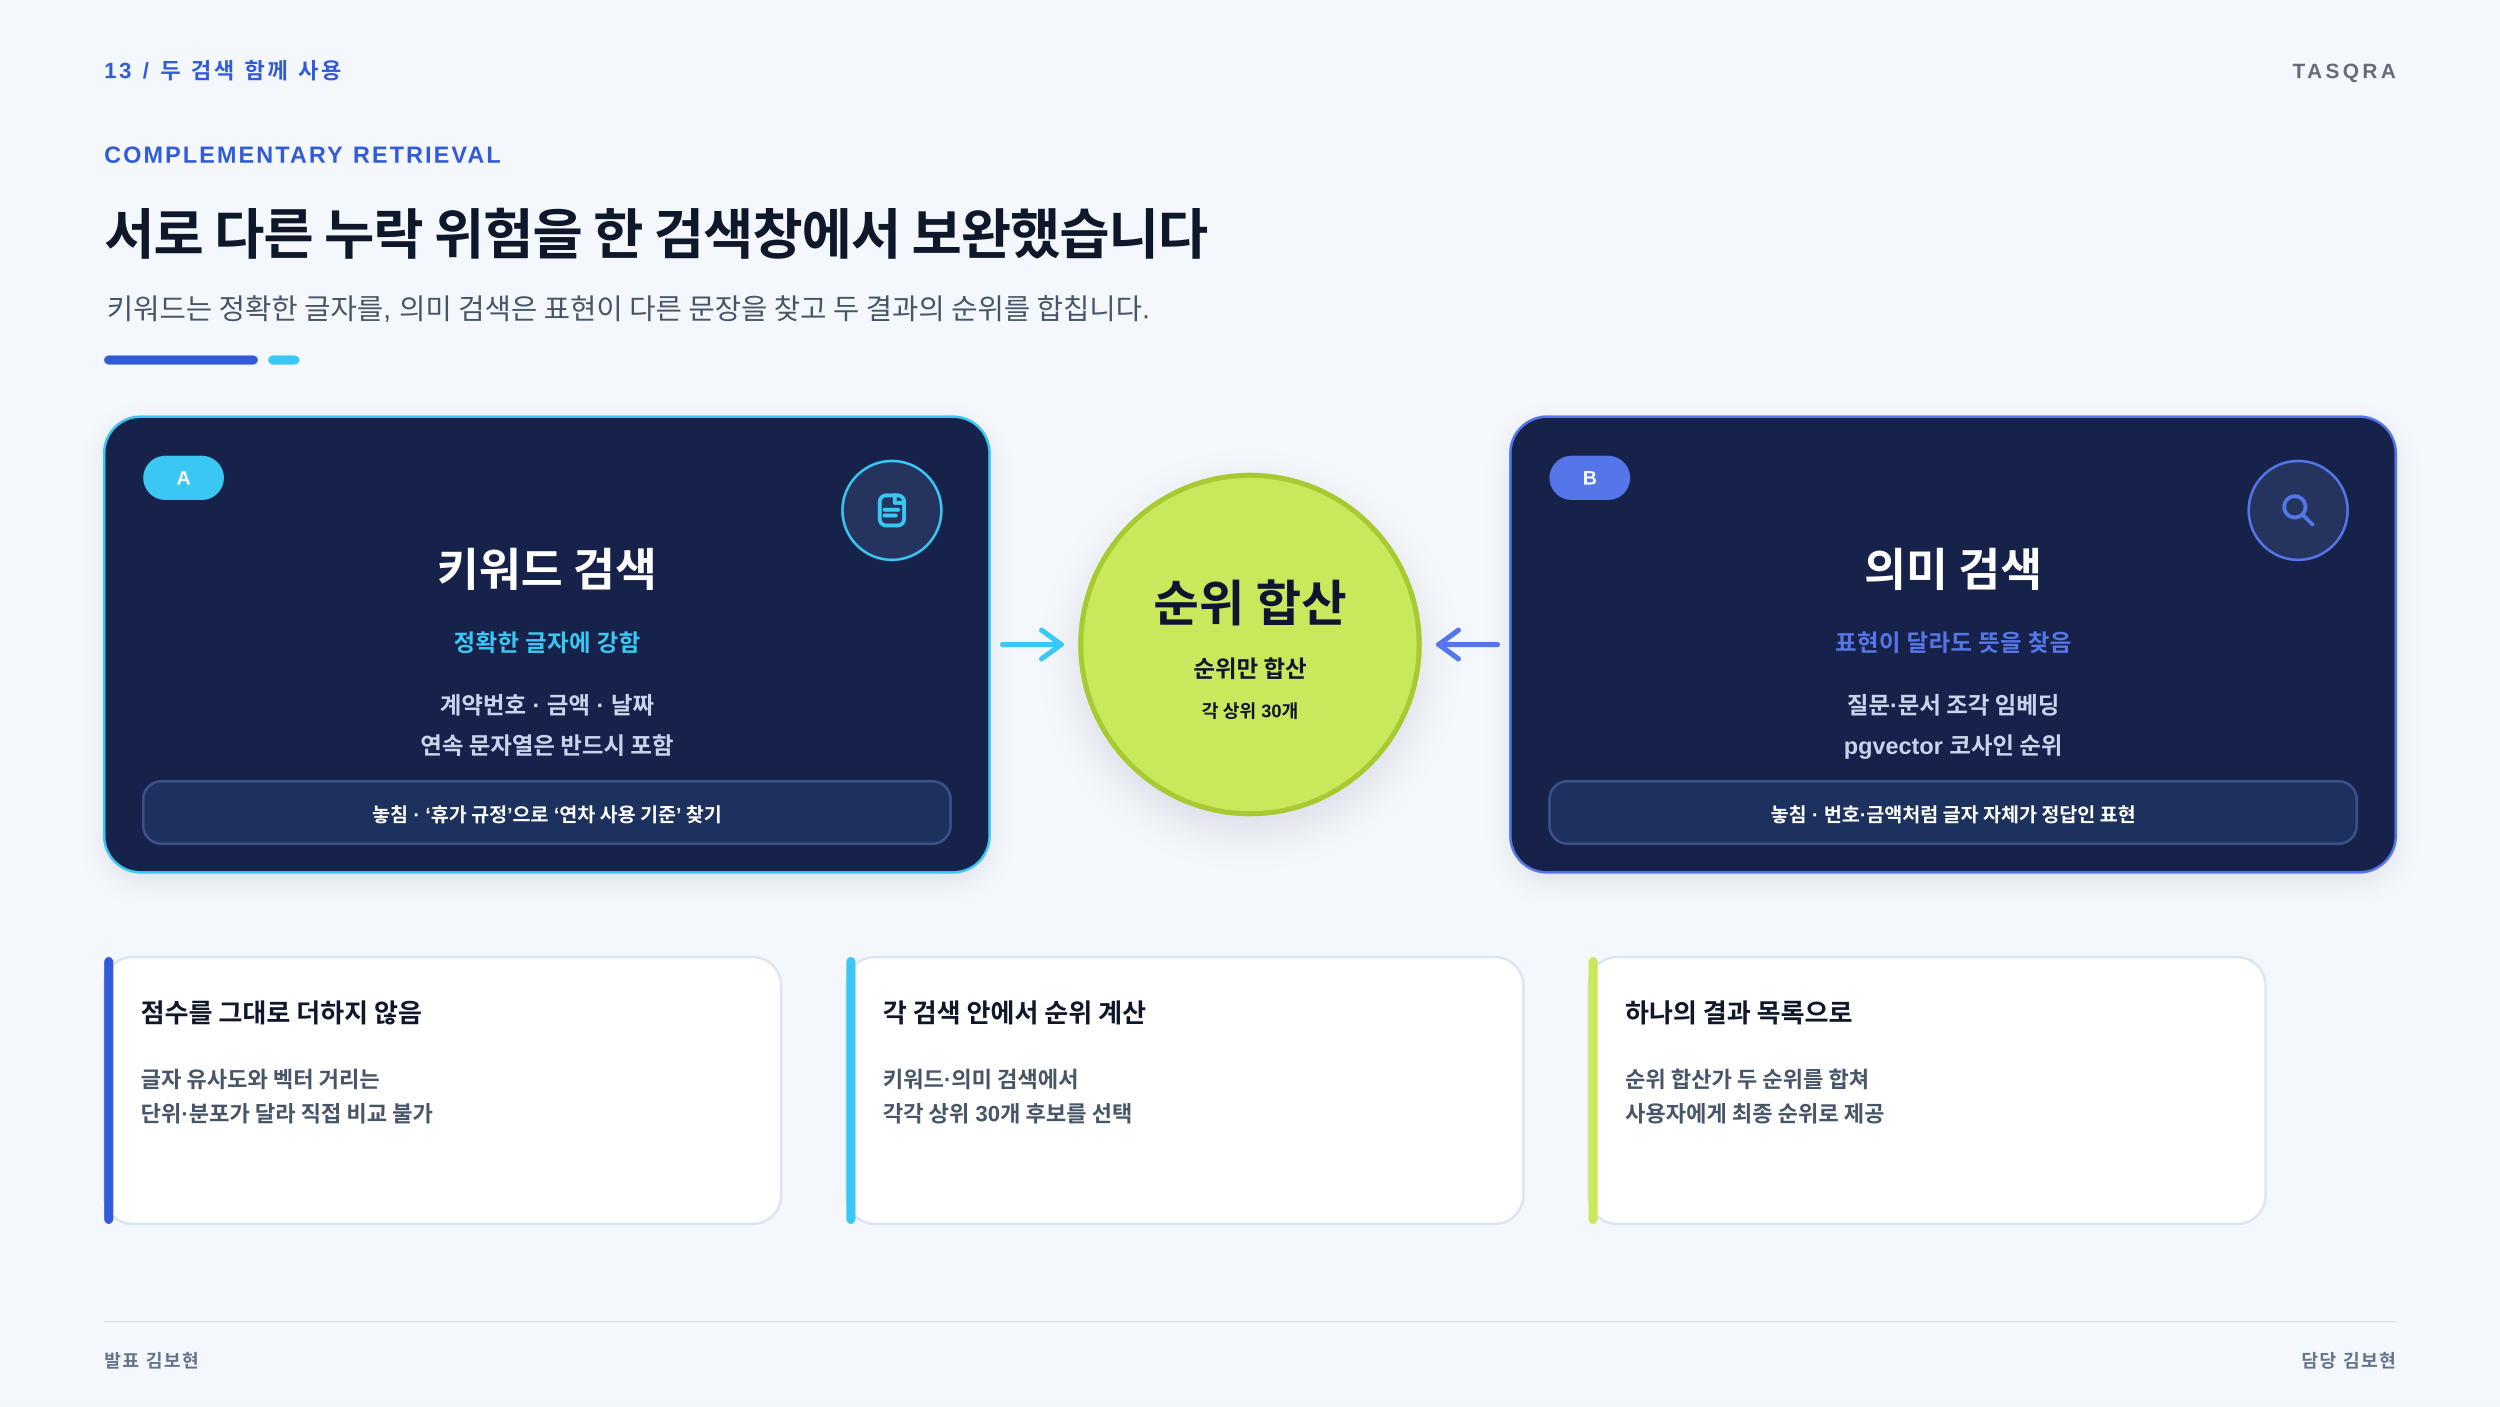
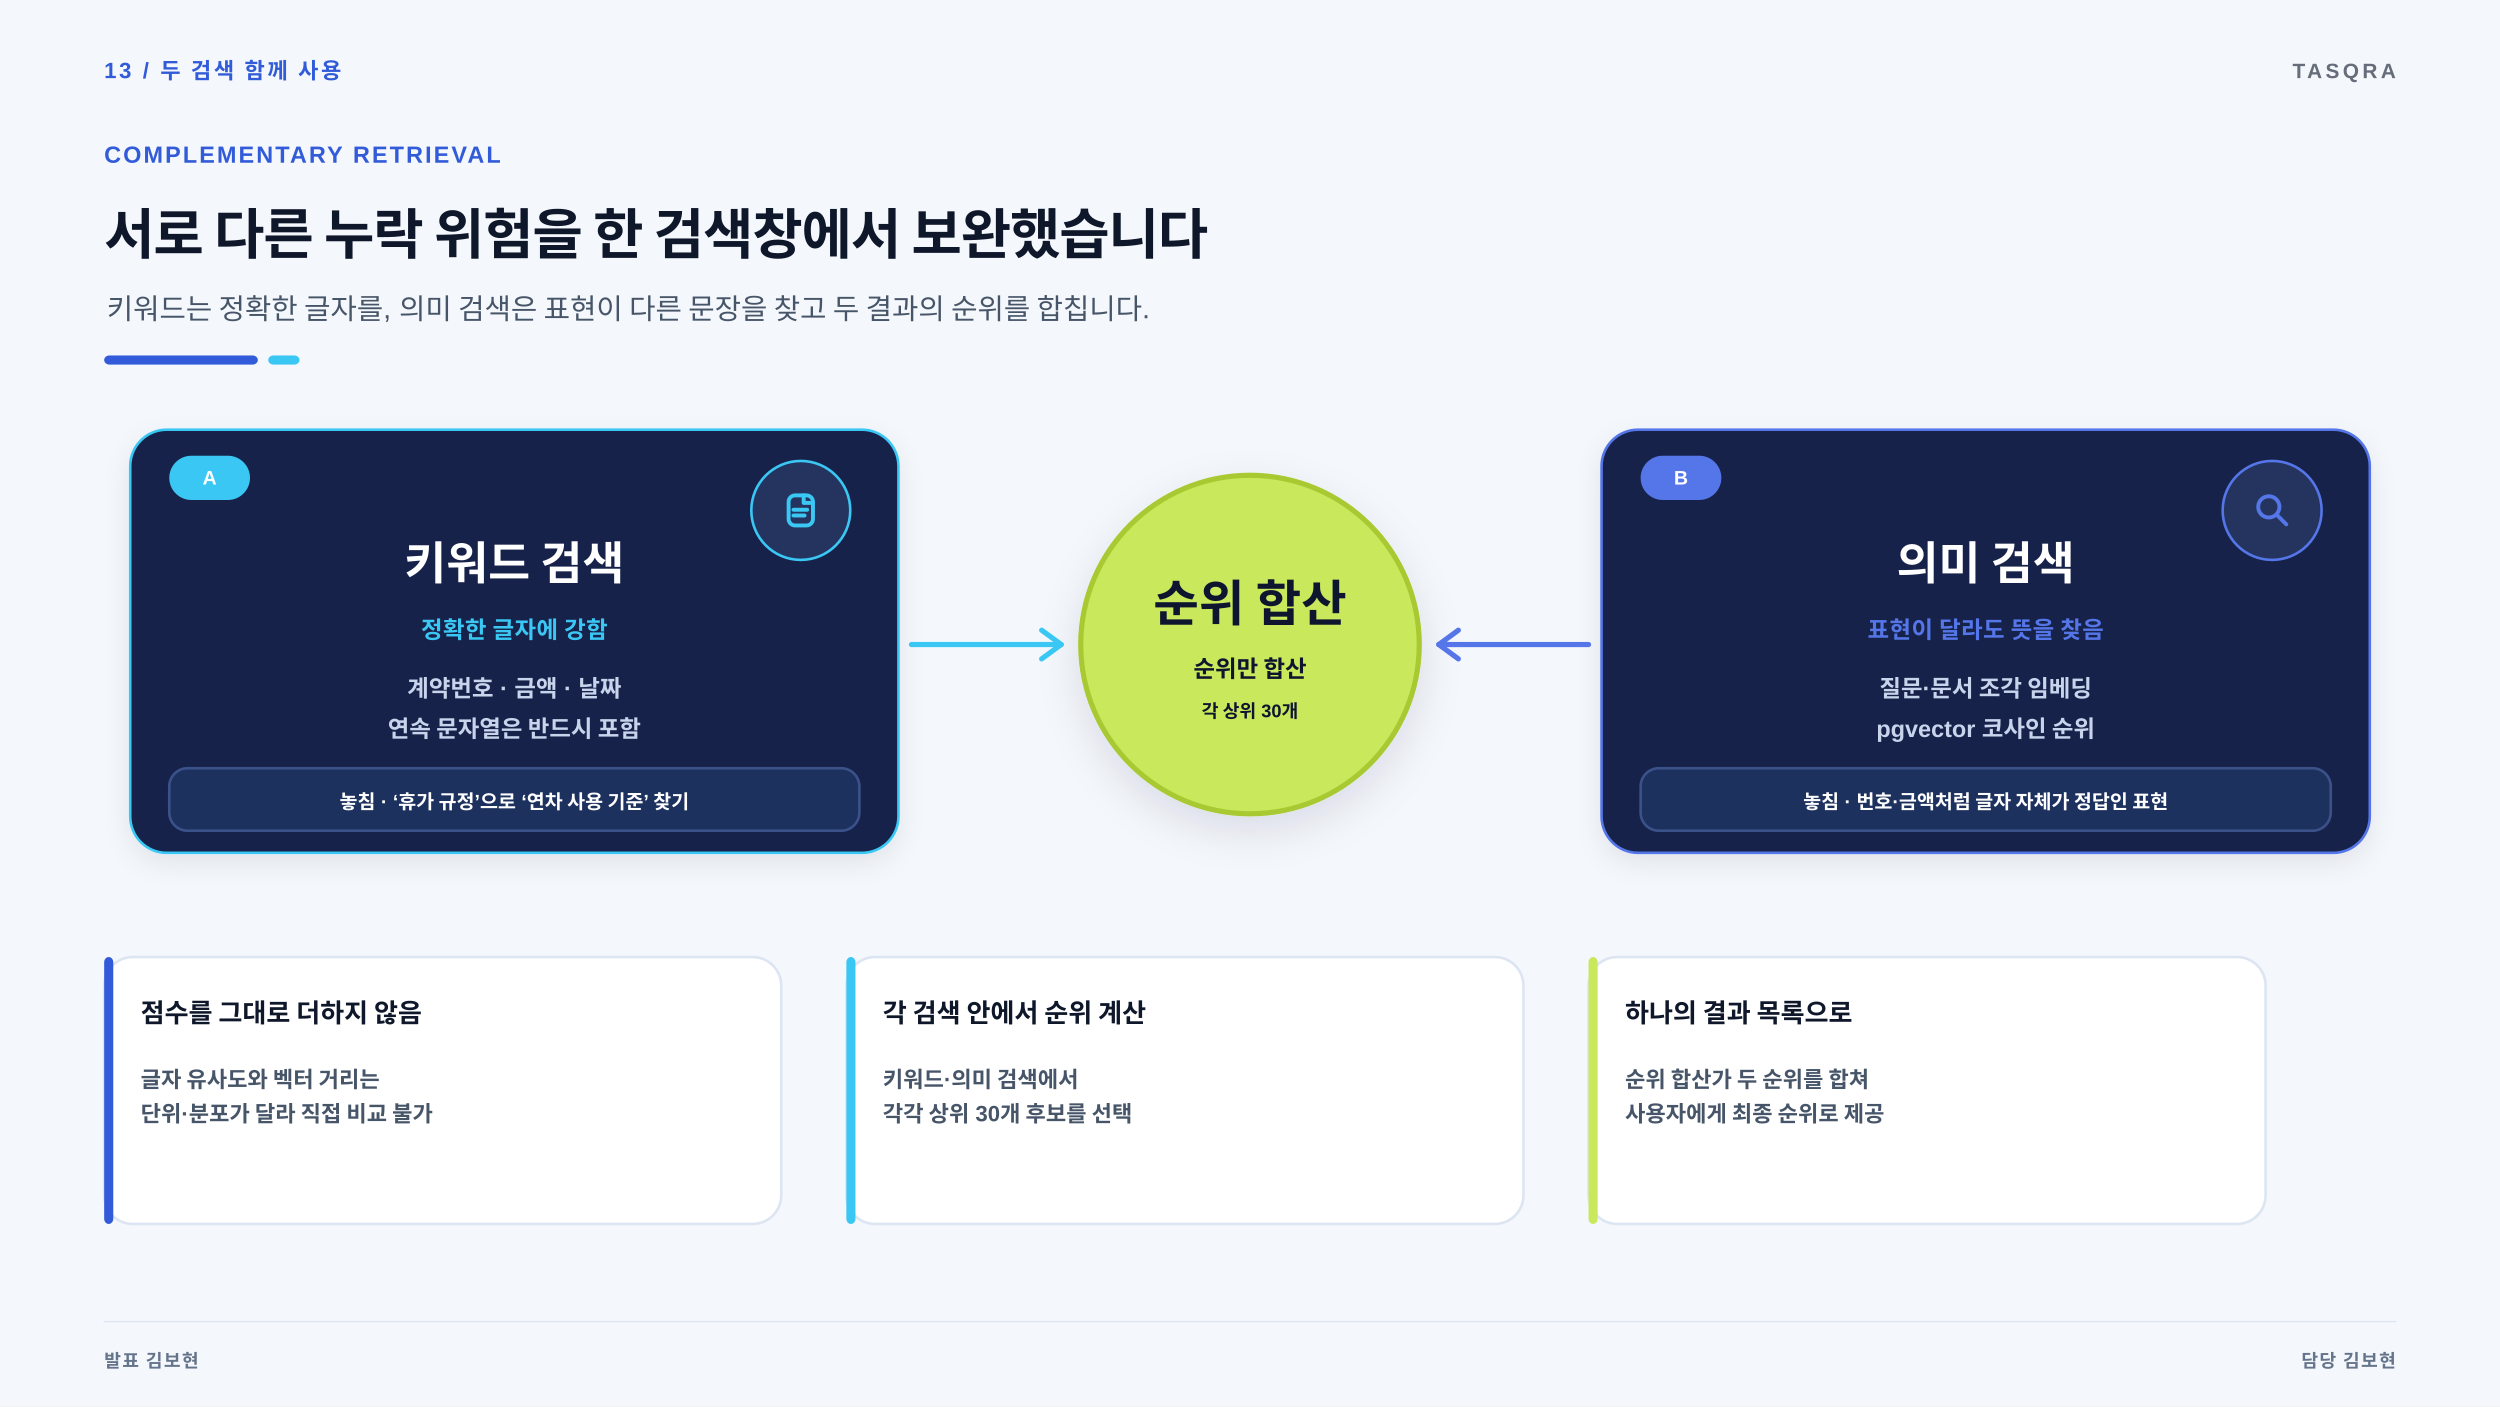
<svg xmlns="http://www.w3.org/2000/svg" width="1920" height="1080" viewBox="0 0 1920 1080">
  <defs>
    <style>@font-face{font-family:NotoKR;src:url("../../포트폴리오/NotoSansKR.ttf") format("truetype");} text{font-family:NotoKR,Arial,sans-serif;}</style>
    <filter id="shadow" x="-20%" y="-20%" width="140%" height="140%">
      <feDropShadow dx="0" dy="12" stdDeviation="16" flood-color="#0E162F" flood-opacity="0.11" />
    </filter>
    <filter id="softShadow" x="-20%" y="-20%" width="140%" height="140%">
      <feDropShadow dx="0" dy="7" stdDeviation="10" flood-color="#0E162F" flood-opacity="0.08" />
    </filter>
  </defs>
  <rect x="0" y="0" width="1920" height="1080" rx="0" fill="#F4F7FC" stroke="none" stroke-width="0" opacity="1" />
  <text x="80" y="60" font-family="NotoKR, Arial, sans-serif" font-size="17" font-weight="800" font-style="normal" fill="#315BD8" text-anchor="start" letter-spacing="2" opacity="1">13  /  두 검색 함께 사용</text>
  <text x="1840" y="60" font-family="NotoKR, Arial, sans-serif" font-size="16" font-weight="800" font-style="normal" fill="#0F172A" text-anchor="end" letter-spacing="2.6" opacity="0.62">TASQRA</text>
  <line x1="80" y1="1015" x2="1840" y2="1015" stroke="#DCE5F1" stroke-width="1" stroke-linecap="round" opacity="1" />
  <text x="80" y="1050" font-family="NotoKR, Arial, sans-serif" font-size="14" font-weight="700" font-style="normal" fill="#64748B" text-anchor="start" letter-spacing="1" opacity="1">발표  김보현</text>
  <text x="1840" y="1050" font-family="NotoKR, Arial, sans-serif" font-size="14" font-weight="700" font-style="normal" fill="#64748B" text-anchor="end" letter-spacing="1" opacity="1">담당  김보현</text>
  <text x="80" y="125" font-family="NotoKR, Arial, sans-serif" font-size="18" font-weight="800" font-style="normal" fill="#315BD8" text-anchor="start" letter-spacing="1.6" opacity="1">COMPLEMENTARY RETRIEVAL</text>
  <text x="80" y="195" font-family="NotoKR, Arial, sans-serif" font-size="42" font-weight="800" font-style="normal" fill="#0F172A" text-anchor="start" letter-spacing="-0.8" opacity="1">서로 다른 누락 위험을 한 검색창에서 보완했습니다</text>
  <text x="82" y="245" font-family="NotoKR, Arial, sans-serif" font-size="22" font-weight="500" font-style="normal" fill="#475569" text-anchor="start" letter-spacing="0" opacity="1">키워드는 정확한 글자를, 의미 검색은 표현이 다른 문장을 찾고 두 결과의 순위를 합칩니다.</text>
  <rect x="80" y="273" width="118" height="7" rx="4" fill="#315BD8" stroke="none" stroke-width="0" opacity="1" />
  <rect x="206" y="273" width="24" height="7" rx="4" fill="#3BC7F4" stroke="none" stroke-width="0" opacity="1" />
-   <rect x="80" y="320" width="680" height="350" rx="28" fill="#16234A" stroke="#3BC7F4" stroke-width="2" opacity="1" filter="url(#softShadow)" />
-   <rect x="110" y="350" width="62" height="34" rx="17.0" fill="#3BC7F4" stroke="none" stroke-width="0" opacity="1" />
-   <text x="141.0" y="372.1" font-family="NotoKR, Arial, sans-serif" font-size="15" font-weight="700" font-style="normal" fill="#FFFFFF" text-anchor="middle" letter-spacing="0" opacity="1">A</text>
-   <circle cx="685" cy="392" r="38" fill="#24345F" stroke="#3BC7F4" stroke-width="2" opacity="1" />
+   <rect x="100" y="330" width="590" height="325" rx="28" fill="#16234A" stroke="#3BC7F4" stroke-width="2" opacity="1" filter="url(#softShadow)" />
+   <rect x="130" y="350" width="62" height="34" rx="17.0" fill="#3BC7F4" stroke="none" stroke-width="0" opacity="1" />
+   <text x="161.0" y="372.1" font-family="NotoKR, Arial, sans-serif" font-size="15" font-weight="700" font-style="normal" fill="#FFFFFF" text-anchor="middle" letter-spacing="0" opacity="1">A</text>
+   <circle cx="615" cy="392" r="38" fill="#24345F" stroke="#3BC7F4" stroke-width="2" opacity="1" />
  <g fill="none" stroke="#3BC7F4" stroke-width="3" stroke-linecap="round" stroke-linejoin="round">
-     <rect x="675.65" y="380.44" width="18.7" height="23.12" rx="5" />
-     <path d="M 687.21 380.44 v 5.78 h 7.14" />
-     <line x1="679.39" y1="391.49" x2="689.93" y2="391.49" />
-     <line x1="679.39" y1="395.91" x2="687.89" y2="395.91" />
+     <rect x="605.65" y="380.44" width="18.7" height="23.12" rx="5" />
+     <path d="M 617.21 380.44 v 5.78 h 7.14" />
+     <line x1="609.39" y1="391.49" x2="619.93" y2="391.49" />
+     <line x1="609.39" y1="395.91" x2="617.89" y2="395.91" />
  </g>
-   <text x="420" y="450" font-family="NotoKR, Arial, sans-serif" font-size="35" font-weight="800" font-style="normal" fill="#FFFFFF" text-anchor="middle" letter-spacing="0" opacity="1">키워드 검색</text>
-   <text x="420" y="500" font-family="NotoKR, Arial, sans-serif" font-size="18" font-weight="800" font-style="normal" fill="#3BC7F4" text-anchor="middle" letter-spacing="0.3" opacity="1">정확한 글자에 강함</text>
-   <text x="420" y="548" font-family="NotoKR, Arial, sans-serif" font-size="18" font-weight="600" font-style="normal" fill="#C8D4EC" text-anchor="middle" letter-spacing="0" opacity="1">계약번호 · 금액 · 날짜</text>
-   <text x="420" y="579" font-family="NotoKR, Arial, sans-serif" font-size="18" font-weight="600" font-style="normal" fill="#C8D4EC" text-anchor="middle" letter-spacing="0" opacity="1">연속 문자열은 반드시 포함</text>
-   <rect x="110" y="600" width="620" height="48" rx="14" fill="#1D315F" stroke="#3A5289" stroke-width="2" opacity="1" />
-   <text x="420" y="631" font-family="NotoKR, Arial, sans-serif" font-size="15" font-weight="700" font-style="normal" fill="#FFFFFF" text-anchor="middle" letter-spacing="0" opacity="1">놓침  ·  ‘휴가 규정’으로 ‘연차 사용 기준’ 찾기</text>
-   <rect x="1160" y="320" width="680" height="350" rx="28" fill="#16234A" stroke="#5576E8" stroke-width="2" opacity="1" filter="url(#softShadow)" />
-   <rect x="1190" y="350" width="62" height="34" rx="17.0" fill="#5576E8" stroke="none" stroke-width="0" opacity="1" />
-   <text x="1221.0" y="372.1" font-family="NotoKR, Arial, sans-serif" font-size="15" font-weight="700" font-style="normal" fill="#FFFFFF" text-anchor="middle" letter-spacing="0" opacity="1">B</text>
-   <circle cx="1765" cy="392" r="38" fill="#24345F" stroke="#5576E8" stroke-width="2" opacity="1" />
+   <text x="395.0" y="445" font-family="NotoKR, Arial, sans-serif" font-size="35" font-weight="800" font-style="normal" fill="#FFFFFF" text-anchor="middle" letter-spacing="0" opacity="1">키워드 검색</text>
+   <text x="395.0" y="490" font-family="NotoKR, Arial, sans-serif" font-size="18" font-weight="800" font-style="normal" fill="#3BC7F4" text-anchor="middle" letter-spacing="0.3" opacity="1">정확한 글자에 강함</text>
+   <text x="395.0" y="535" font-family="NotoKR, Arial, sans-serif" font-size="18" font-weight="600" font-style="normal" fill="#C8D4EC" text-anchor="middle" letter-spacing="0" opacity="1">계약번호 · 금액 · 날짜</text>
+   <text x="395.0" y="566" font-family="NotoKR, Arial, sans-serif" font-size="18" font-weight="600" font-style="normal" fill="#C8D4EC" text-anchor="middle" letter-spacing="0" opacity="1">연속 문자열은 반드시 포함</text>
+   <rect x="130" y="590" width="530" height="48" rx="14" fill="#1D315F" stroke="#3A5289" stroke-width="2" opacity="1" />
+   <text x="395.0" y="621" font-family="NotoKR, Arial, sans-serif" font-size="15" font-weight="700" font-style="normal" fill="#FFFFFF" text-anchor="middle" letter-spacing="0" opacity="1">놓침  ·  ‘휴가 규정’으로 ‘연차 사용 기준’ 찾기</text>
+   <rect x="1230" y="330" width="590" height="325" rx="28" fill="#16234A" stroke="#5576E8" stroke-width="2" opacity="1" filter="url(#softShadow)" />
+   <rect x="1260" y="350" width="62" height="34" rx="17.0" fill="#5576E8" stroke="none" stroke-width="0" opacity="1" />
+   <text x="1291.0" y="372.1" font-family="NotoKR, Arial, sans-serif" font-size="15" font-weight="700" font-style="normal" fill="#FFFFFF" text-anchor="middle" letter-spacing="0" opacity="1">B</text>
+   <circle cx="1745" cy="392" r="38" fill="#24345F" stroke="#5576E8" stroke-width="2" opacity="1" />
  <g fill="none" stroke="#5576E8" stroke-width="3" stroke-linecap="round">
-     <circle cx="1762.45" cy="389.28" r="8.16" />
-     <line x1="1768.4" y1="395.23" x2="1775.88" y2="402.71" />
+     <circle cx="1742.45" cy="389.28" r="8.16" />
+     <line x1="1748.4" y1="395.23" x2="1755.88" y2="402.71" />
  </g>
-   <text x="1500" y="450" font-family="NotoKR, Arial, sans-serif" font-size="35" font-weight="800" font-style="normal" fill="#FFFFFF" text-anchor="middle" letter-spacing="0" opacity="1">의미 검색</text>
-   <text x="1500" y="500" font-family="NotoKR, Arial, sans-serif" font-size="18" font-weight="800" font-style="normal" fill="#5576E8" text-anchor="middle" letter-spacing="0.3" opacity="1">표현이 달라도 뜻을 찾음</text>
-   <text x="1500" y="548" font-family="NotoKR, Arial, sans-serif" font-size="18" font-weight="600" font-style="normal" fill="#C8D4EC" text-anchor="middle" letter-spacing="0" opacity="1">질문·문서 조각 임베딩</text>
-   <text x="1500" y="579" font-family="NotoKR, Arial, sans-serif" font-size="18" font-weight="600" font-style="normal" fill="#C8D4EC" text-anchor="middle" letter-spacing="0" opacity="1">pgvector 코사인 순위</text>
-   <rect x="1190" y="600" width="620" height="48" rx="14" fill="#1D315F" stroke="#3A5289" stroke-width="2" opacity="1" />
-   <text x="1500" y="631" font-family="NotoKR, Arial, sans-serif" font-size="15" font-weight="700" font-style="normal" fill="#FFFFFF" text-anchor="middle" letter-spacing="0" opacity="1">놓침  ·  번호·금액처럼 글자 자체가 정답인 표현</text>
+   <text x="1525.0" y="445" font-family="NotoKR, Arial, sans-serif" font-size="35" font-weight="800" font-style="normal" fill="#FFFFFF" text-anchor="middle" letter-spacing="0" opacity="1">의미 검색</text>
+   <text x="1525.0" y="490" font-family="NotoKR, Arial, sans-serif" font-size="18" font-weight="800" font-style="normal" fill="#5576E8" text-anchor="middle" letter-spacing="0.3" opacity="1">표현이 달라도 뜻을 찾음</text>
+   <text x="1525.0" y="535" font-family="NotoKR, Arial, sans-serif" font-size="18" font-weight="600" font-style="normal" fill="#C8D4EC" text-anchor="middle" letter-spacing="0" opacity="1">질문·문서 조각 임베딩</text>
+   <text x="1525.0" y="566" font-family="NotoKR, Arial, sans-serif" font-size="18" font-weight="600" font-style="normal" fill="#C8D4EC" text-anchor="middle" letter-spacing="0" opacity="1">pgvector 코사인 순위</text>
+   <rect x="1260" y="590" width="530" height="48" rx="14" fill="#1D315F" stroke="#3A5289" stroke-width="2" opacity="1" />
+   <text x="1525.0" y="621" font-family="NotoKR, Arial, sans-serif" font-size="15" font-weight="700" font-style="normal" fill="#FFFFFF" text-anchor="middle" letter-spacing="0" opacity="1">놓침  ·  번호·금액처럼 글자 자체가 정답인 표현</text>
  <circle cx="960" cy="495" r="130" fill="#C9E85B" stroke="#A9C932" stroke-width="4" opacity="1" filter="url(#shadow)" />
  <text x="960" y="477" font-family="NotoKR, Arial, sans-serif" font-size="38" font-weight="800" font-style="normal" fill="#0E162F" text-anchor="middle" letter-spacing="0" opacity="1">순위 합산</text>
  <text x="960" y="520" font-family="NotoKR, Arial, sans-serif" font-size="18" font-weight="800" font-style="normal" fill="#0E162F" text-anchor="middle" letter-spacing="0" opacity="1">순위만 합산</text>
  <text x="960" y="551" font-family="NotoKR, Arial, sans-serif" font-size="14" font-weight="700" font-style="normal" fill="#0E162F" text-anchor="middle" letter-spacing="0" opacity="1">각 상위 30개</text>
-   <line x1="770" y1="495" x2="815" y2="495" stroke="#3BC7F4" stroke-width="4" stroke-linecap="round" opacity="1" />
+   <line x1="700" y1="495" x2="815" y2="495" stroke="#3BC7F4" stroke-width="4" stroke-linecap="round" opacity="1" />
  <path d="M 800 484 L 815 495 L 800 506" fill="none" stroke="#3BC7F4" stroke-width="4" stroke-linecap="round" stroke-linejoin="round" />
-   <line x1="1150" y1="495" x2="1105" y2="495" stroke="#5576E8" stroke-width="4" stroke-linecap="round" opacity="1" />
+   <line x1="1220" y1="495" x2="1105" y2="495" stroke="#5576E8" stroke-width="4" stroke-linecap="round" opacity="1" />
  <path d="M 1120 484 L 1105 495 L 1120 506" fill="none" stroke="#5576E8" stroke-width="4" stroke-linecap="round" stroke-linejoin="round" />
  <rect x="80" y="735" width="520" height="205" rx="22" fill="#FFFFFF" stroke="#DCE5F1" stroke-width="2" opacity="1" />
  <rect x="80" y="735" width="7" height="205" rx="4" fill="#315BD8" stroke="none" stroke-width="0" opacity="1" />
  <text x="108" y="785" font-family="NotoKR, Arial, sans-serif" font-size="20" font-weight="800" font-style="normal" fill="#0F172A" text-anchor="start" letter-spacing="0" opacity="1">점수를 그대로 더하지 않음</text>
  <text x="108" y="835" font-family="NotoKR, Arial, sans-serif" font-size="17" font-weight="600" fill="#475569" text-anchor="start">
    <tspan x="108" dy="0">글자 유사도와 벡터 거리는</tspan>
    <tspan x="108" dy="26.35">단위·분포가 달라 직접 비교 불가</tspan>
  </text>
  <rect x="650" y="735" width="520" height="205" rx="22" fill="#FFFFFF" stroke="#DCE5F1" stroke-width="2" opacity="1" />
  <rect x="650" y="735" width="7" height="205" rx="4" fill="#3BC7F4" stroke="none" stroke-width="0" opacity="1" />
  <text x="678" y="785" font-family="NotoKR, Arial, sans-serif" font-size="20" font-weight="800" font-style="normal" fill="#0F172A" text-anchor="start" letter-spacing="0" opacity="1">각 검색 안에서 순위 계산</text>
  <text x="678" y="835" font-family="NotoKR, Arial, sans-serif" font-size="17" font-weight="600" fill="#475569" text-anchor="start">
    <tspan x="678" dy="0">키워드·의미 검색에서</tspan>
    <tspan x="678" dy="26.35">각각 상위 30개 후보를 선택</tspan>
  </text>
  <rect x="1220" y="735" width="520" height="205" rx="22" fill="#FFFFFF" stroke="#DCE5F1" stroke-width="2" opacity="1" />
  <rect x="1220" y="735" width="7" height="205" rx="4" fill="#C9E85B" stroke="none" stroke-width="0" opacity="1" />
  <text x="1248" y="785" font-family="NotoKR, Arial, sans-serif" font-size="20" font-weight="800" font-style="normal" fill="#0F172A" text-anchor="start" letter-spacing="0" opacity="1">하나의 결과 목록으로</text>
  <text x="1248" y="835" font-family="NotoKR, Arial, sans-serif" font-size="17" font-weight="600" fill="#475569" text-anchor="start">
    <tspan x="1248" dy="0">순위 합산가 두 순위를 합쳐</tspan>
    <tspan x="1248" dy="26.35">사용자에게 최종 순위로 제공</tspan>
  </text>
</svg>
